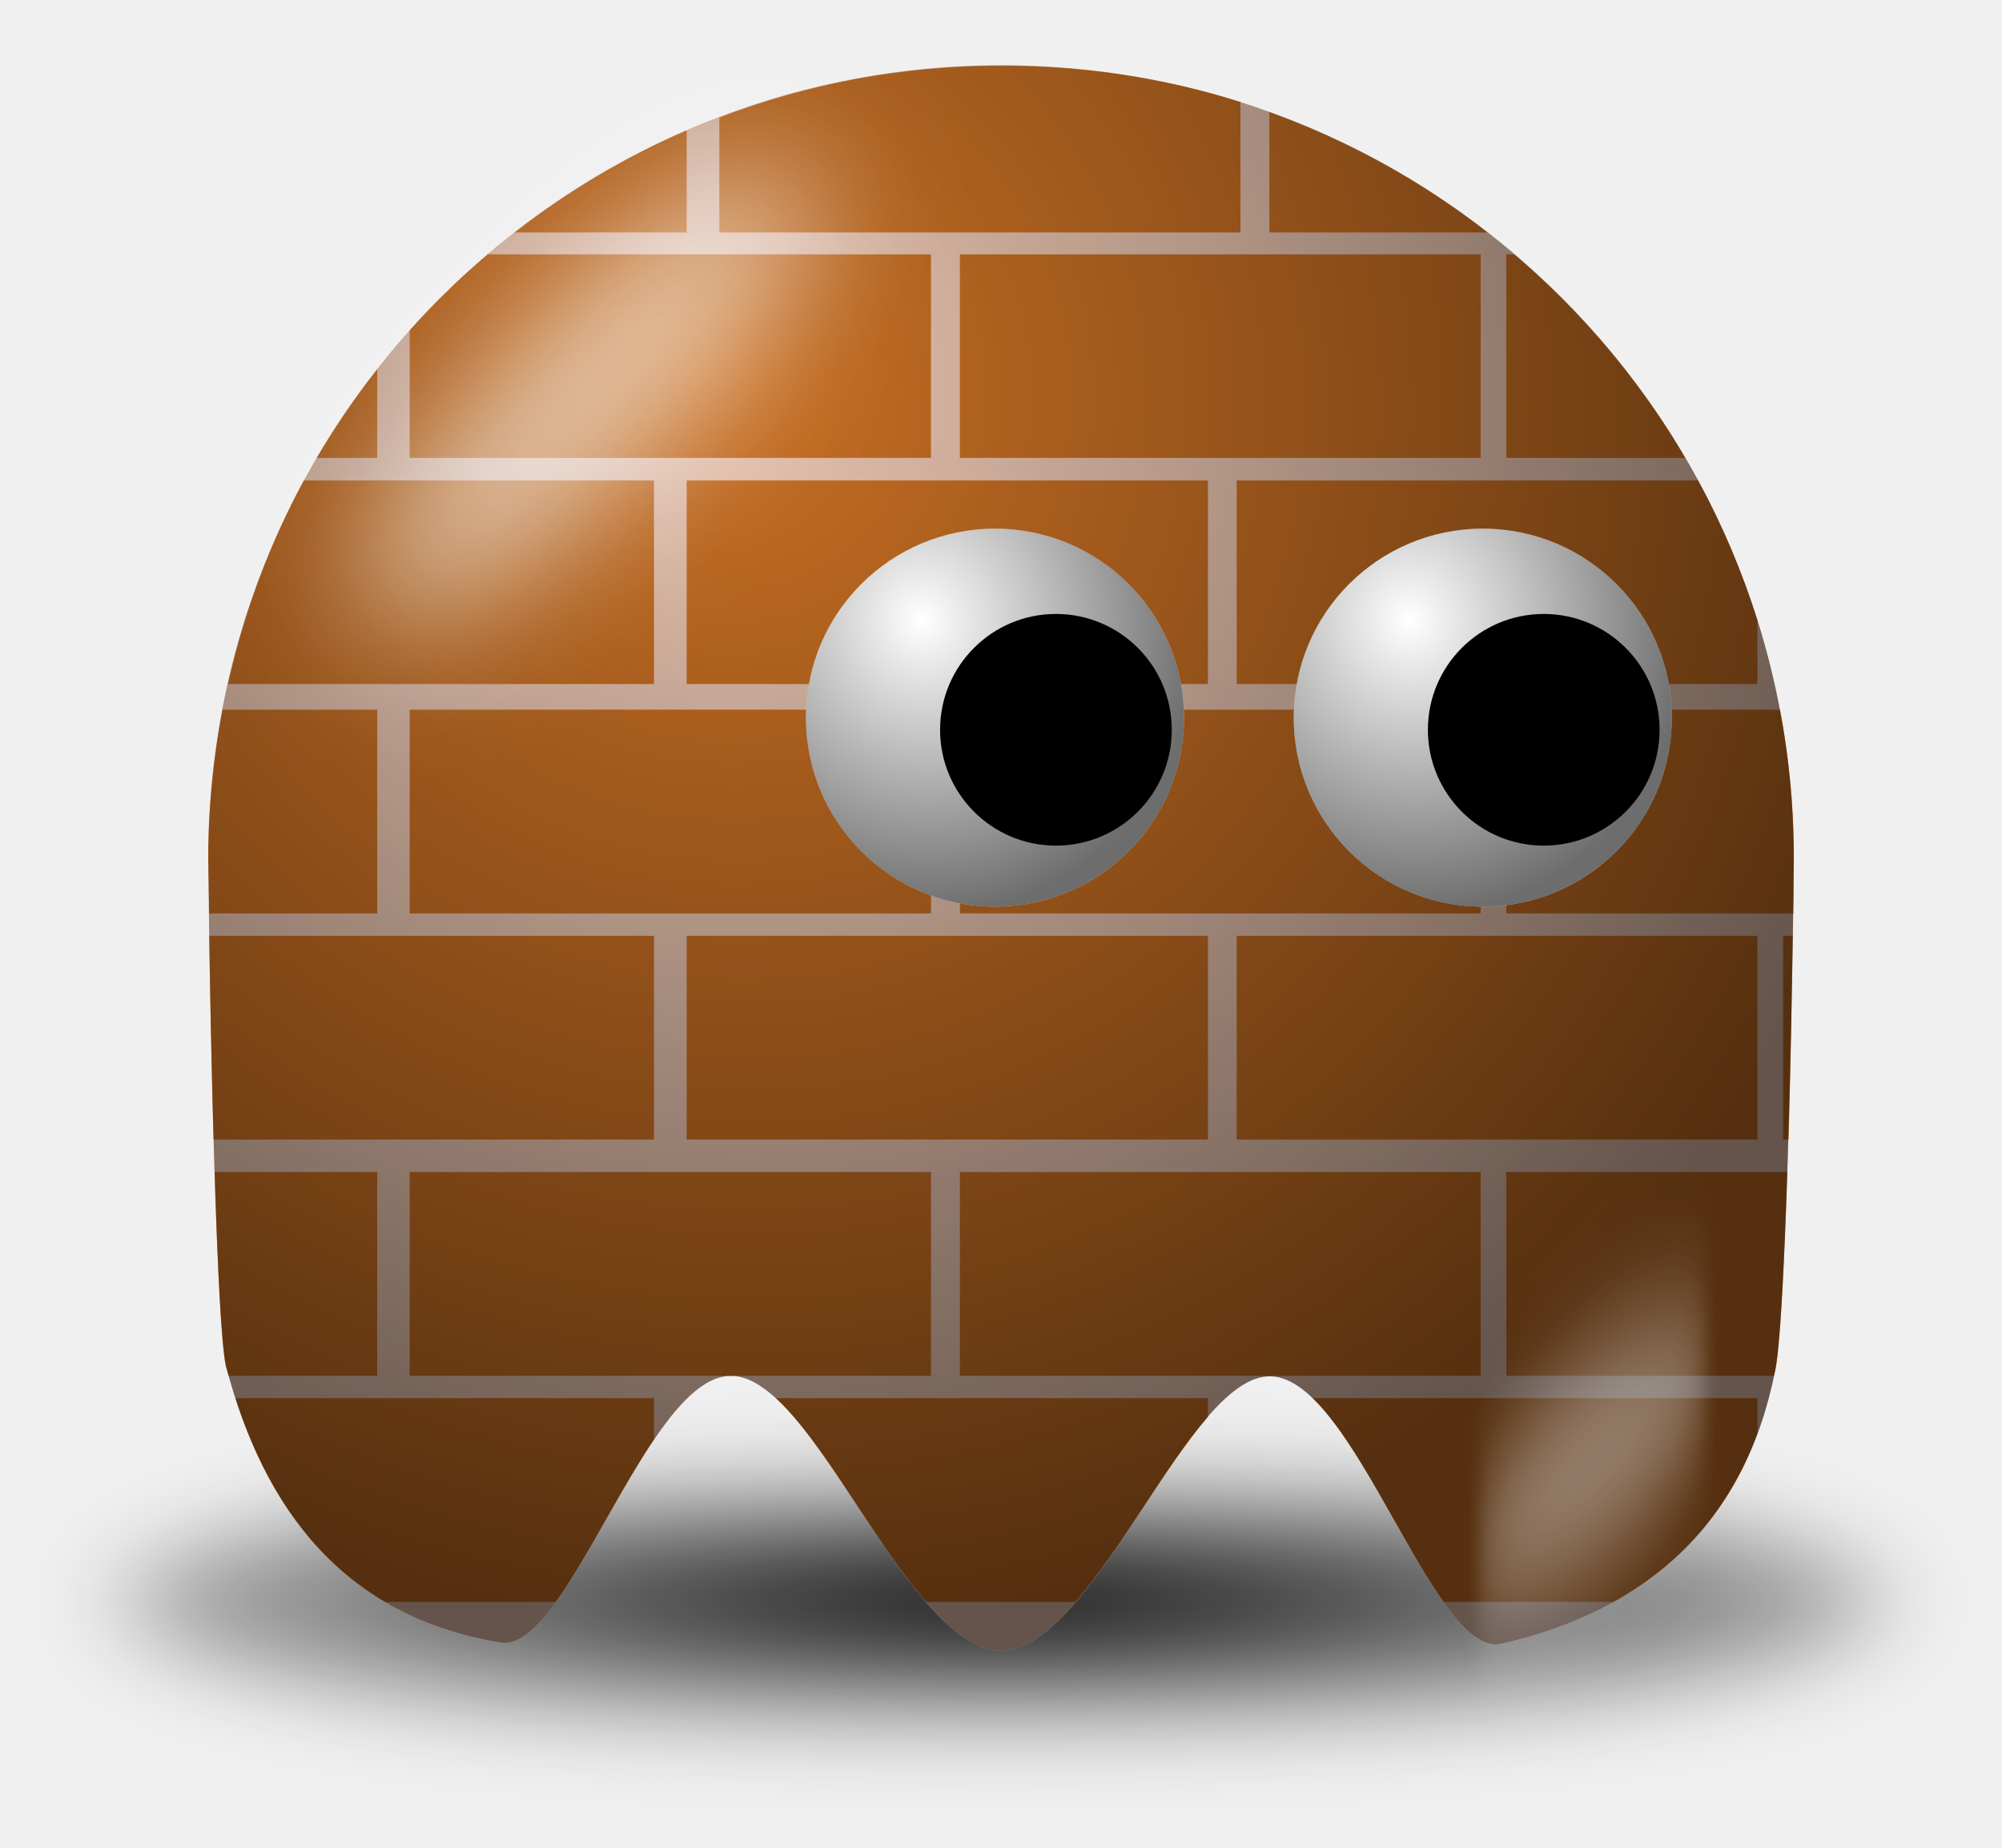
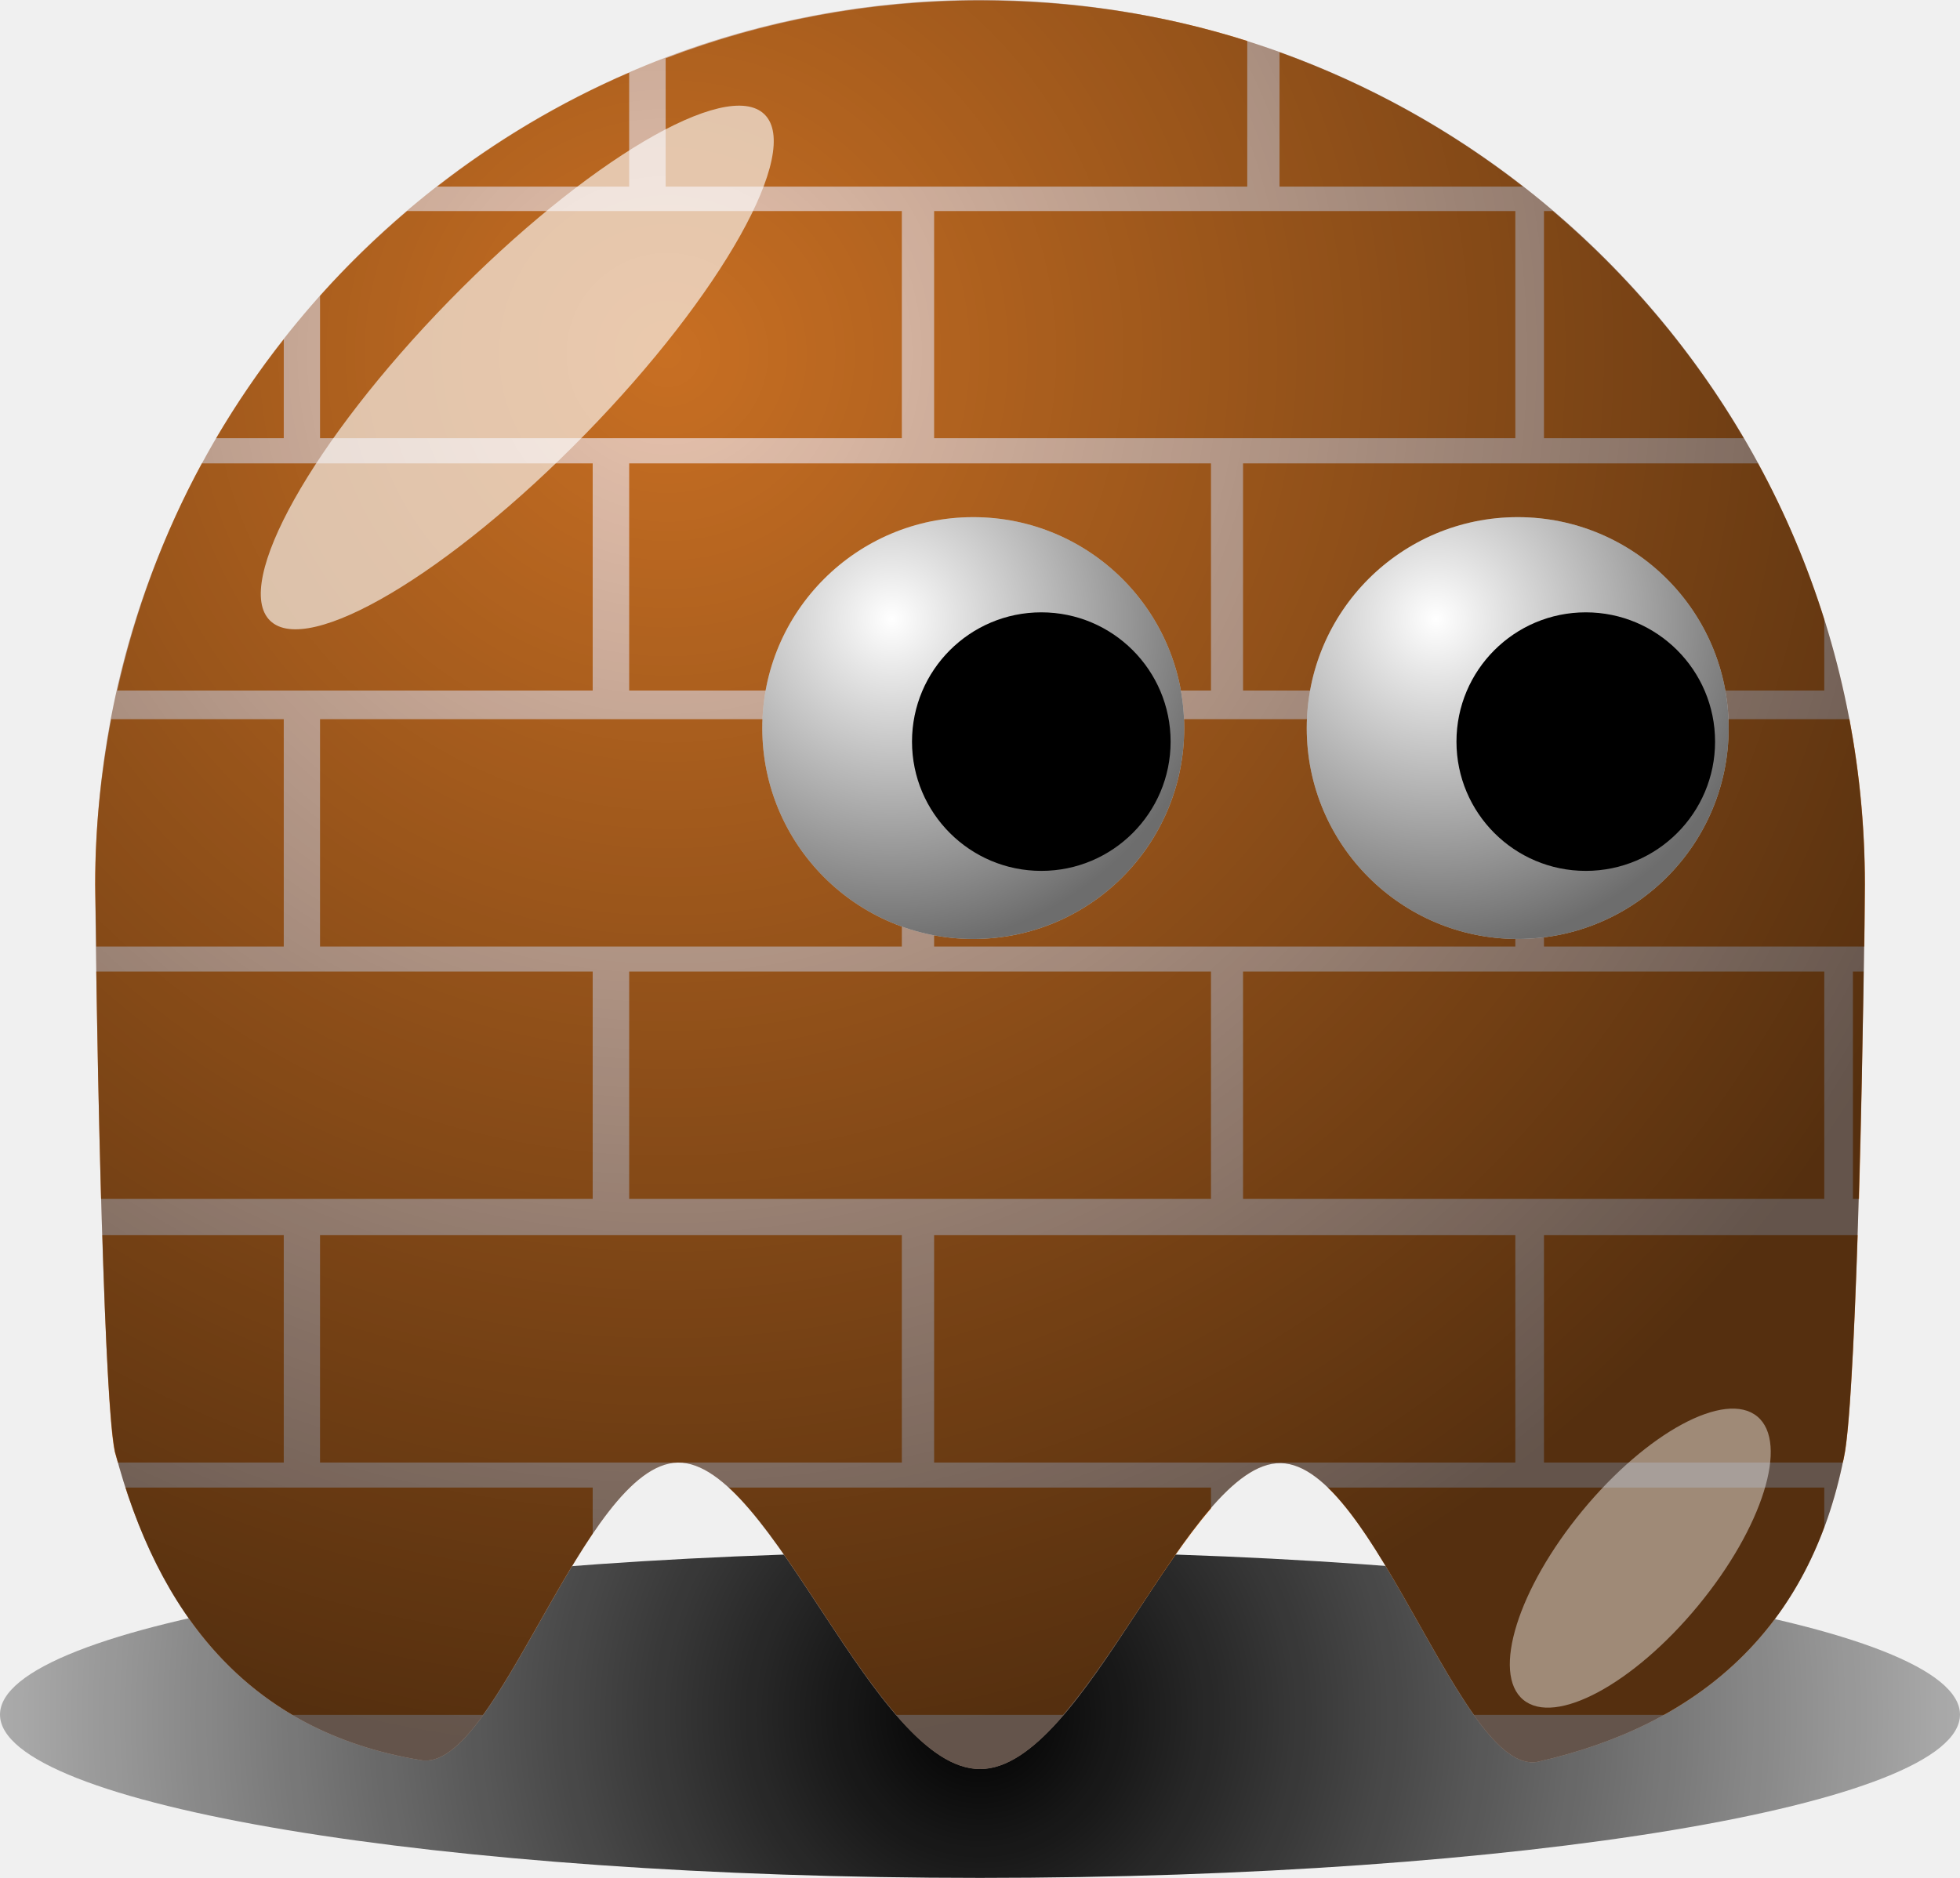
- <svg xmlns="http://www.w3.org/2000/svg" xmlns:xlink="http://www.w3.org/1999/xlink" id="svg2" viewBox="0 0 117.026 108.009" version="1.0" width="117.026" height="108.009">
-   <defs id="defs4">
-     <linearGradient id="linearGradient2315">
-       <stop id="stop2317" style="stop-color:#000000;stop-opacity:0" offset="0" />
-       <stop id="stop2319" style="stop-color:#000000;stop-opacity:.572" offset="1" />
-     </linearGradient>
-     <filter id="filter3730" height="1.682" width="1.696" y="-0.341" x="-0.348">
-       <feGaussianBlur id="feGaussianBlur3732" stdDeviation="5.465" />
-     </filter>
-     <filter id="filter4065" height="1.738" width="2.811" y="-0.369" x="-0.906">
-       <feGaussianBlur id="feGaussianBlur4067" stdDeviation="4.151" />
-     </filter>
-     <filter id="filter4112" height="1.68" width="1.14" y="-0.34" x="-0.07">
-       <feGaussianBlur id="feGaussianBlur4114" stdDeviation="3.968" />
-     </filter>
-     <radialGradient id="radialGradient2845" gradientUnits="userSpaceOnUse" cy="506.35" cx="210.89" gradientTransform="matrix(1.4028,1.6439e-6,-1.4521e-7,0.20588,-89.845,403.11)" r="68">
-       <stop id="stop4074" style="stop-color:#000000" offset="0" />
-       <stop id="stop4076" style="stop-color:#000000;stop-opacity:0" offset="1" />
+ <svg xmlns="http://www.w3.org/2000/svg" version="1.1" width="102.651" height="98.375" viewBox="0,0,102.651,98.375">
+   <defs>
+     <radialGradient cx="239.994" cy="219.63" r="71.999" gradientUnits="userSpaceOnUse" id="color-1">
+       <stop offset="0" stop-color="#000000" />
+       <stop offset="1" stop-color="#000000" stop-opacity="0" />
    </radialGradient>
-     <radialGradient id="radialGradient2847" xlink:href="#linearGradient2315" gradientUnits="userSpaceOnUse" cy="497.96" cx="216.99" gradientTransform="matrix(0.7158,1.4128,-1.3538,0.68592,735.84,-155.77)" r="65" />
-     <radialGradient id="radialGradient2849" xlink:href="#linearGradient2315" gradientUnits="userSpaceOnUse" cy="409.86" cx="233.5" gradientTransform="matrix(0.3871,1.5161,-1.4234,0.36342,726.51,-93.107)" r="15.5" />
-     <radialGradient xlink:href="#linearGradient2315" id="radialGradient2029" gradientUnits="userSpaceOnUse" gradientTransform="matrix(0.3871,1.5161,-1.4234,0.36342,726.51,-93.107)" cx="233.5" cy="409.86" r="15.5" />
+     <radialGradient cx="223.624" cy="148.341" r="73.387" gradientUnits="userSpaceOnUse" id="color-2">
+       <stop offset="0" stop-color="#000000" stop-opacity="0" />
+       <stop offset="1" stop-color="#000000" stop-opacity="0.572" />
+     </radialGradient>
+     <radialGradient cx="263.887" cy="162.242" r="17.29" gradientUnits="userSpaceOnUse" id="color-3">
+       <stop offset="0" stop-color="#000000" stop-opacity="0" />
+       <stop offset="1" stop-color="#000000" stop-opacity="0.572" />
+     </radialGradient>
+     <radialGradient cx="235.372" cy="162.242" r="17.29" gradientUnits="userSpaceOnUse" id="color-4">
+       <stop offset="0" stop-color="#000000" stop-opacity="0" />
+       <stop offset="1" stop-color="#000000" stop-opacity="0.572" />
+     </radialGradient>
  </defs>
-   <g id="layer1" transform="translate(-238.9032,-33.54445)">
-     <g id="g2817" transform="matrix(0.71287,0,0,0.71287,148.43,-234.5)">
-       <path id="path2819" style="fill:url(#radialGradient2845);filter:url(#filter4112)" transform="matrix(1.0588,0,0,0.85714,-9.1176,72.48)" d="m 274,507.36 c 0,7.73 -30.46,14 -68,14 -37.54,0 -68,-6.27 -68,-14 0,-7.73 30.46,-14 68,-14 37.54,0 68,6.27 68,14 z" />
-       <path id="path2821" style="fill:#e9c4af" transform="translate(-31,-85)" d="m 305,531.36 c 0,4.85 -0.53,37.56 -1.54,42.11 -2.47,12.46 -10.48,19.63 -22.51,22.36 -5.59,1.04 -11.95,-21.82 -18.85,-21.95 -6.9,-0.13 -14.34,22.48 -22.1,22.48 -7.8,0 -15.27,-22.62 -22.2,-22.52 -6.93,0.11 -13.31,22.94 -18.91,21.86 -12.68,-2.1 -19.32,-10.78 -22.44,-22.64 -0.95,-4.42 -1.45,-37 -1.45,-41.7 0,-35.88 29.12,-65 65,-65 35.88,0 65,29.12 65,65 z" />
-       <path id="rect3446" style="fill:#c86f23" d="m 200.84,389.41 c -5.8,0 -11.34,1.07 -16.46,3.03 v 6.72 h 30.46 v -7.63 c -4.41,-1.4 -9.12,-2.12 -14,-2.12 z m 15.69,2.71 v 7.04 h 12.75 c -3.82,-2.98 -8.1,-5.36 -12.75,-7.04 z m -34.06,1.07 c -3.62,1.56 -6.99,3.58 -10.06,5.97 h 10.06 z m -11.63,7.25 c -1.62,1.38 -3.14,2.85 -4.56,4.44 v 7.46 h 30.47 v -11.9 z m 27.6,0 v 11.9 h 30.44 v -11.9 z m 31.94,0 v 11.9 h 10.46 c -2.64,-4.51 -6.04,-8.53 -10,-11.9 z m -66,6.72 c -1.29,1.63 -2.48,3.38 -3.54,5.18 h 3.54 z m -4.29,6.5 c -2,3.69 -3.49,7.69 -4.43,11.9 h 24.9 v -11.9 z m 22.38,0 v 11.9 h 30.47 v -11.9 z m 32.15,0 v 11.9 h 30.44 v -3.72 c -0.9,-2.86 -2.05,-5.59 -3.47,-8.18 z m -59.28,13.4 c -0.53,2.82 -0.84,5.69 -0.84,8.66 0,0.48 0.05,2.06 0.06,3.25 h 9.82 v -11.91 z m 10.94,0 v 11.91 h 30.47 v -11.91 z m 32.16,0 v 11.91 h 30.44 v -11.91 z m 31.94,0 v 11.91 h 16.78 c 0.01,-1.19 0.03,-2.76 0.03,-3.25 0,-2.97 -0.28,-5.85 -0.81,-8.66 z m -75.82,13.22 c 0.05,3.29 0.13,7.48 0.25,11.91 h 25.75 v -11.91 z m 27.91,0 v 11.91 h 30.47 v -11.91 z m 32.15,0 v 11.91 h 30.44 v -11.91 z m 31.94,0 v 11.91 h 0.32 c 0.13,-4.44 0.19,-8.63 0.24,-11.91 z m -91.68,13.81 c 0.16,5.32 0.37,10.05 0.65,11.35 0.05,0.19 0.11,0.37 0.16,0.56 h 8.69 v -11.91 z m 11.4,0 V 466 h 18.75 11.72 v -11.91 z m 32.16,0 V 466 h 30.44 v -11.91 z m 31.94,0 V 466 h 15.65 c 0.02,-0.09 0.05,-0.16 0.06,-0.25 0.3,-1.35 0.54,-6.23 0.72,-11.66 z m -74.29,13.22 c 1.68,5.19 4.44,9.37 8.75,11.91 h 9.97 c 1.83,-2.53 3.75,-6.55 5.75,-9.5 v -2.41 z m 26.38,0 v 0.03 l 0.03,-0.03 z m 5.22,0 c 2.82,2.59 5.75,8.4 8.78,11.91 h 8.72 c 2.64,-3.08 5.25,-7.92 7.75,-10.81 v -1.1 z m 31.37,0 c 2.69,2.6 5.26,8.53 7.66,11.91 h 9.94 c 3.89,-2.17 6.76,-5.41 8.4,-9.84 v -2.07 z" transform="matrix(1.4028,0,0,1.4028,-72.748,-164.87)" />
-       <path id="path2823" style="fill:url(#radialGradient2847)" transform="translate(-31,-85)" d="m 305,531.36 c 0,4.85 -0.53,37.56 -1.54,42.11 -2.47,12.46 -10.48,19.63 -22.51,22.36 -5.59,1.04 -11.95,-21.82 -18.85,-21.95 -6.9,-0.13 -14.34,22.48 -22.1,22.48 -7.8,0 -15.27,-22.62 -22.2,-22.52 -6.93,0.11 -13.31,22.94 -18.91,21.86 -12.68,-2.1 -19.32,-10.78 -22.44,-22.64 -0.95,-4.42 -1.45,-37 -1.45,-41.7 0,-35.88 29.12,-65 65,-65 35.88,0 65,29.12 65,65 z" />
-       <g id="g2825" transform="translate(5,10)">
-         <circle id="path2827" style="fill:#ffffff" transform="translate(4,7)" cx="239.5" cy="417.862" r="15.5" />
-         <circle id="path2829" style="fill:url(#radialGradient2029)" transform="translate(4,7)" cx="239.5" cy="417.862" r="15.5" />
-         <circle id="path2831" style="fill:#000000" transform="matrix(0.6129,0,0,0.6129,101.71,169.75)" cx="239.5" cy="417.862" r="15.5" />
+   <g transform="translate(-188.6745,-129.811)">
+     <g data-paper-data="{&quot;isPaintingLayer&quot;:true}" fill-rule="nonzero" stroke="none" stroke-width="1" stroke-linecap="butt" stroke-linejoin="miter" stroke-miterlimit="10" stroke-dasharray="" stroke-dashoffset="0" style="mix-blend-mode: normal">
+       <path d="M291.325,219.632c0,4.723 -22.991,8.554 -51.325,8.554c-28.335,0 -51.325,-3.831 -51.325,-8.554c0,-4.723 22.991,-8.554 51.325,-8.554c28.335,0 51.325,3.831 51.325,8.554z" fill="url(#color-1)" />
+       <path d="M286.34,176.148c0,3.457 -0.378,26.775 -1.098,30.019c-1.761,8.882 -7.471,13.994 -16.047,15.94c-3.985,0.741 -8.519,-15.555 -13.438,-15.648c-4.919,-0.093 -10.223,16.025 -15.754,16.025c-5.56,0 -10.886,-16.125 -15.826,-16.054c-4.94,0.078 -9.488,16.353 -13.48,15.583c-9.039,-1.497 -13.773,-7.685 -15.997,-16.139c-0.677,-3.151 -1.034,-26.376 -1.034,-29.727c0,-25.578 20.759,-46.337 46.337,-46.337c25.578,0 46.337,20.759 46.337,46.337z" fill="#e9c4af" />
+       <path d="M253.997,131.955v7.63h-30.46v-6.72c5.12,-1.96 10.66,-3.03 16.46,-3.03c4.88,0 9.59,0.72 14,2.12zM268.437,139.586h-12.75v-7.04c4.65,1.68 8.93,4.06 12.75,7.04zM221.626,139.586h-10.06c3.07,-2.39 6.44,-4.41 10.06,-5.97zM235.906,140.866v11.9h-30.47v-7.46c1.42,-1.59 2.94,-3.06 4.56,-4.44zM268.037,140.866v11.9h-30.44v-11.9zM269.997,140.866c3.96,3.37 7.36,7.39 10,11.9h-10.46v-11.9zM203.536,152.766h-3.54c1.06,-1.8 2.25,-3.55 3.54,-5.18zM219.716,154.086v11.9h-24.9c0.94,-4.21 2.43,-8.21 4.43,-11.9zM252.097,154.086v11.9h-30.47v-11.9zM280.747,154.086c1.42,2.59 2.57,5.32 3.47,8.18v3.72h-30.44v-11.9zM203.536,167.486v11.91h-9.82c-0.01,-1.19 -0.06,-2.77 -0.06,-3.25c0,-2.97 0.31,-5.84 0.84,-8.66zM235.906,167.486v11.91h-30.47v-11.91zM268.037,167.486v11.91h-30.44v-11.91zM285.537,167.486c0.53,2.81 0.81,5.69 0.81,8.66c0,0.49 -0.02,2.06 -0.03,3.25h-16.78v-11.91zM219.716,180.706v11.91h-25.75c-0.12,-4.43 -0.2,-8.62 -0.25,-11.91zM252.097,180.706v11.91h-30.47v-11.91zM284.217,180.706v11.91h-30.44v-11.91zM286.277,180.706c-0.05,3.28 -0.11,7.47 -0.24,11.91h-0.32v-11.91zM203.536,194.516v11.91h-8.69c-0.05,-0.19 -0.11,-0.37 -0.16,-0.56c-0.28,-1.3 -0.49,-6.03 -0.65,-11.35zM235.906,194.516v11.91h-11.72h-18.75v-11.91zM268.037,194.516v11.91h-30.44v-11.91zM285.967,194.516c-0.18,5.43 -0.42,10.31 -0.72,11.66c-0.01,0.09 -0.04,0.16 -0.06,0.25h-15.65v-11.91zM219.716,207.737v2.41c-2,2.95 -3.92,6.97 -5.75,9.5h-9.97c-4.31,-2.54 -7.07,-6.72 -8.75,-11.91zM221.656,207.737l-0.03,0.03v-0.03zM252.097,207.737v1.1c-2.5,2.89 -5.11,7.73 -7.75,10.81h-8.72c-3.03,-3.51 -5.96,-9.32 -8.78,-11.91zM284.217,207.737v2.07c-1.64,4.43 -4.51,7.67 -8.4,9.84h-9.94c-2.4,-3.38 -4.97,-9.31 -7.66,-11.91z" fill="#c86f23" />
+       <path d="M286.34,176.148c0,3.457 -0.378,26.775 -1.098,30.019c-1.761,8.882 -7.471,13.994 -16.047,15.94c-3.985,0.741 -8.519,-15.555 -13.438,-15.648c-4.919,-0.093 -10.223,16.025 -15.754,16.025c-5.56,0 -10.886,-16.125 -15.826,-16.054c-4.94,0.078 -9.488,16.353 -13.48,15.583c-9.039,-1.497 -13.773,-7.685 -15.997,-16.139c-0.677,-3.151 -1.034,-26.376 -1.034,-29.727c0,-25.578 20.759,-46.337 46.337,-46.337c25.578,0 46.337,20.759 46.337,46.337z" fill="url(#color-2)" />
+       <g>
+         <path d="M257.112,167.951c0,-6.102 4.947,-11.049 11.049,-11.049c6.102,0 11.049,4.947 11.049,11.049c0,6.102 -4.947,11.049 -11.049,11.049c-6.102,0 -11.049,-4.947 -11.049,-11.049z" fill="#ffffff" />
+         <path d="M257.112,167.951c0,-6.102 4.947,-11.049 11.049,-11.049c6.102,0 11.049,4.947 11.049,11.049c0,6.102 -4.947,11.049 -11.049,11.049c-6.102,0 -11.049,-4.947 -11.049,-11.049z" fill="url(#color-3)" />
+         <path d="M264.954,168.661c0,-3.74 3.032,-6.772 6.772,-6.772c3.74,0 6.772,3.032 6.772,6.772c0,3.74 -3.032,6.772 -6.772,6.772c-3.74,0 -6.772,-3.032 -6.772,-6.772z" fill="#000000" />
      </g>
-       <g id="g2833" transform="translate(-35,10)">
-         <circle id="path2835" style="fill:#ffffff" transform="translate(4,7)" cx="239.5" cy="417.862" r="15.5" />
-         <circle id="path2837" style="fill:url(#radialGradient2849)" transform="translate(4,7)" cx="239.5" cy="417.862" r="15.5" />
-         <circle id="path2839" style="fill:#000000" transform="matrix(0.6129,0,0,0.6129,101.71,169.75)" cx="239.5" cy="417.862" r="15.5" />
+       <g>
+         <path d="M228.597,167.951c0,-6.102 4.947,-11.049 11.049,-11.049c6.102,0 11.049,4.947 11.049,11.049c0,6.102 -4.947,11.049 -11.049,11.049c-6.102,0 -11.049,-4.947 -11.049,-11.049z" fill="#ffffff" />
+         <path d="M228.597,167.951c0,-6.102 4.947,-11.049 11.049,-11.049c6.102,0 11.049,4.947 11.049,11.049c0,6.102 -4.947,11.049 -11.049,11.049c-6.102,0 -11.049,-4.947 -11.049,-11.049z" fill="url(#color-4)" />
+         <path d="M236.439,168.661c0,-3.74 3.032,-6.772 6.772,-6.772c3.74,0 6.772,3.032 6.772,6.772c0,3.74 -3.032,6.772 -6.772,6.772c-3.74,0 -6.772,-3.032 -6.772,-6.772z" fill="#000000" />
      </g>
-       <path id="path2841" style="fill:#ffffff;fill-opacity:0.627;filter:url(#filter3730)" d="m 180.01,413.25 c -10.03,10.27 -20.41,16.42 -23.17,13.72 -2.77,-2.7 3.13,-13.23 13.15,-23.5 10.03,-10.27 20.41,-16.41 23.17,-13.71 2.77,2.7 -3.13,13.22 -13.15,23.49 z" />
-       <path id="path2843" style="fill:#ffffff;fill-opacity:0.434;filter:url(#filter4065)" transform="rotate(39.53282,265.349,500.2577)" d="m 262,501.86 c 0,7.45 -2.46,13.5 -5.5,13.5 -3.04,0 -5.5,-6.05 -5.5,-13.5 0,-7.45 2.46,-13.5 5.5,-13.5 3.04,0 5.5,6.05 5.5,13.5 z" />
+       <path d="M219.337,152.544c-7.15,7.321 -14.55,11.705 -16.517,9.781c-1.975,-1.925 2.231,-9.431 9.374,-16.752c7.15,-7.321 14.55,-11.698 16.517,-9.773c1.975,1.925 -2.231,9.424 -9.374,16.745z" fill-opacity="0.627" fill="#ffffff" />
+       <path d="M277.605,213.931c-3.38,4.096 -7.478,6.306 -9.15,4.927c-1.671,-1.379 -0.279,-5.822 3.102,-9.918c3.38,-4.096 7.478,-6.306 9.15,-4.927c1.671,1.379 0.279,5.822 -3.102,9.918z" fill-opacity="0.434" fill="#ffffff" />
    </g>
  </g>
</svg>
